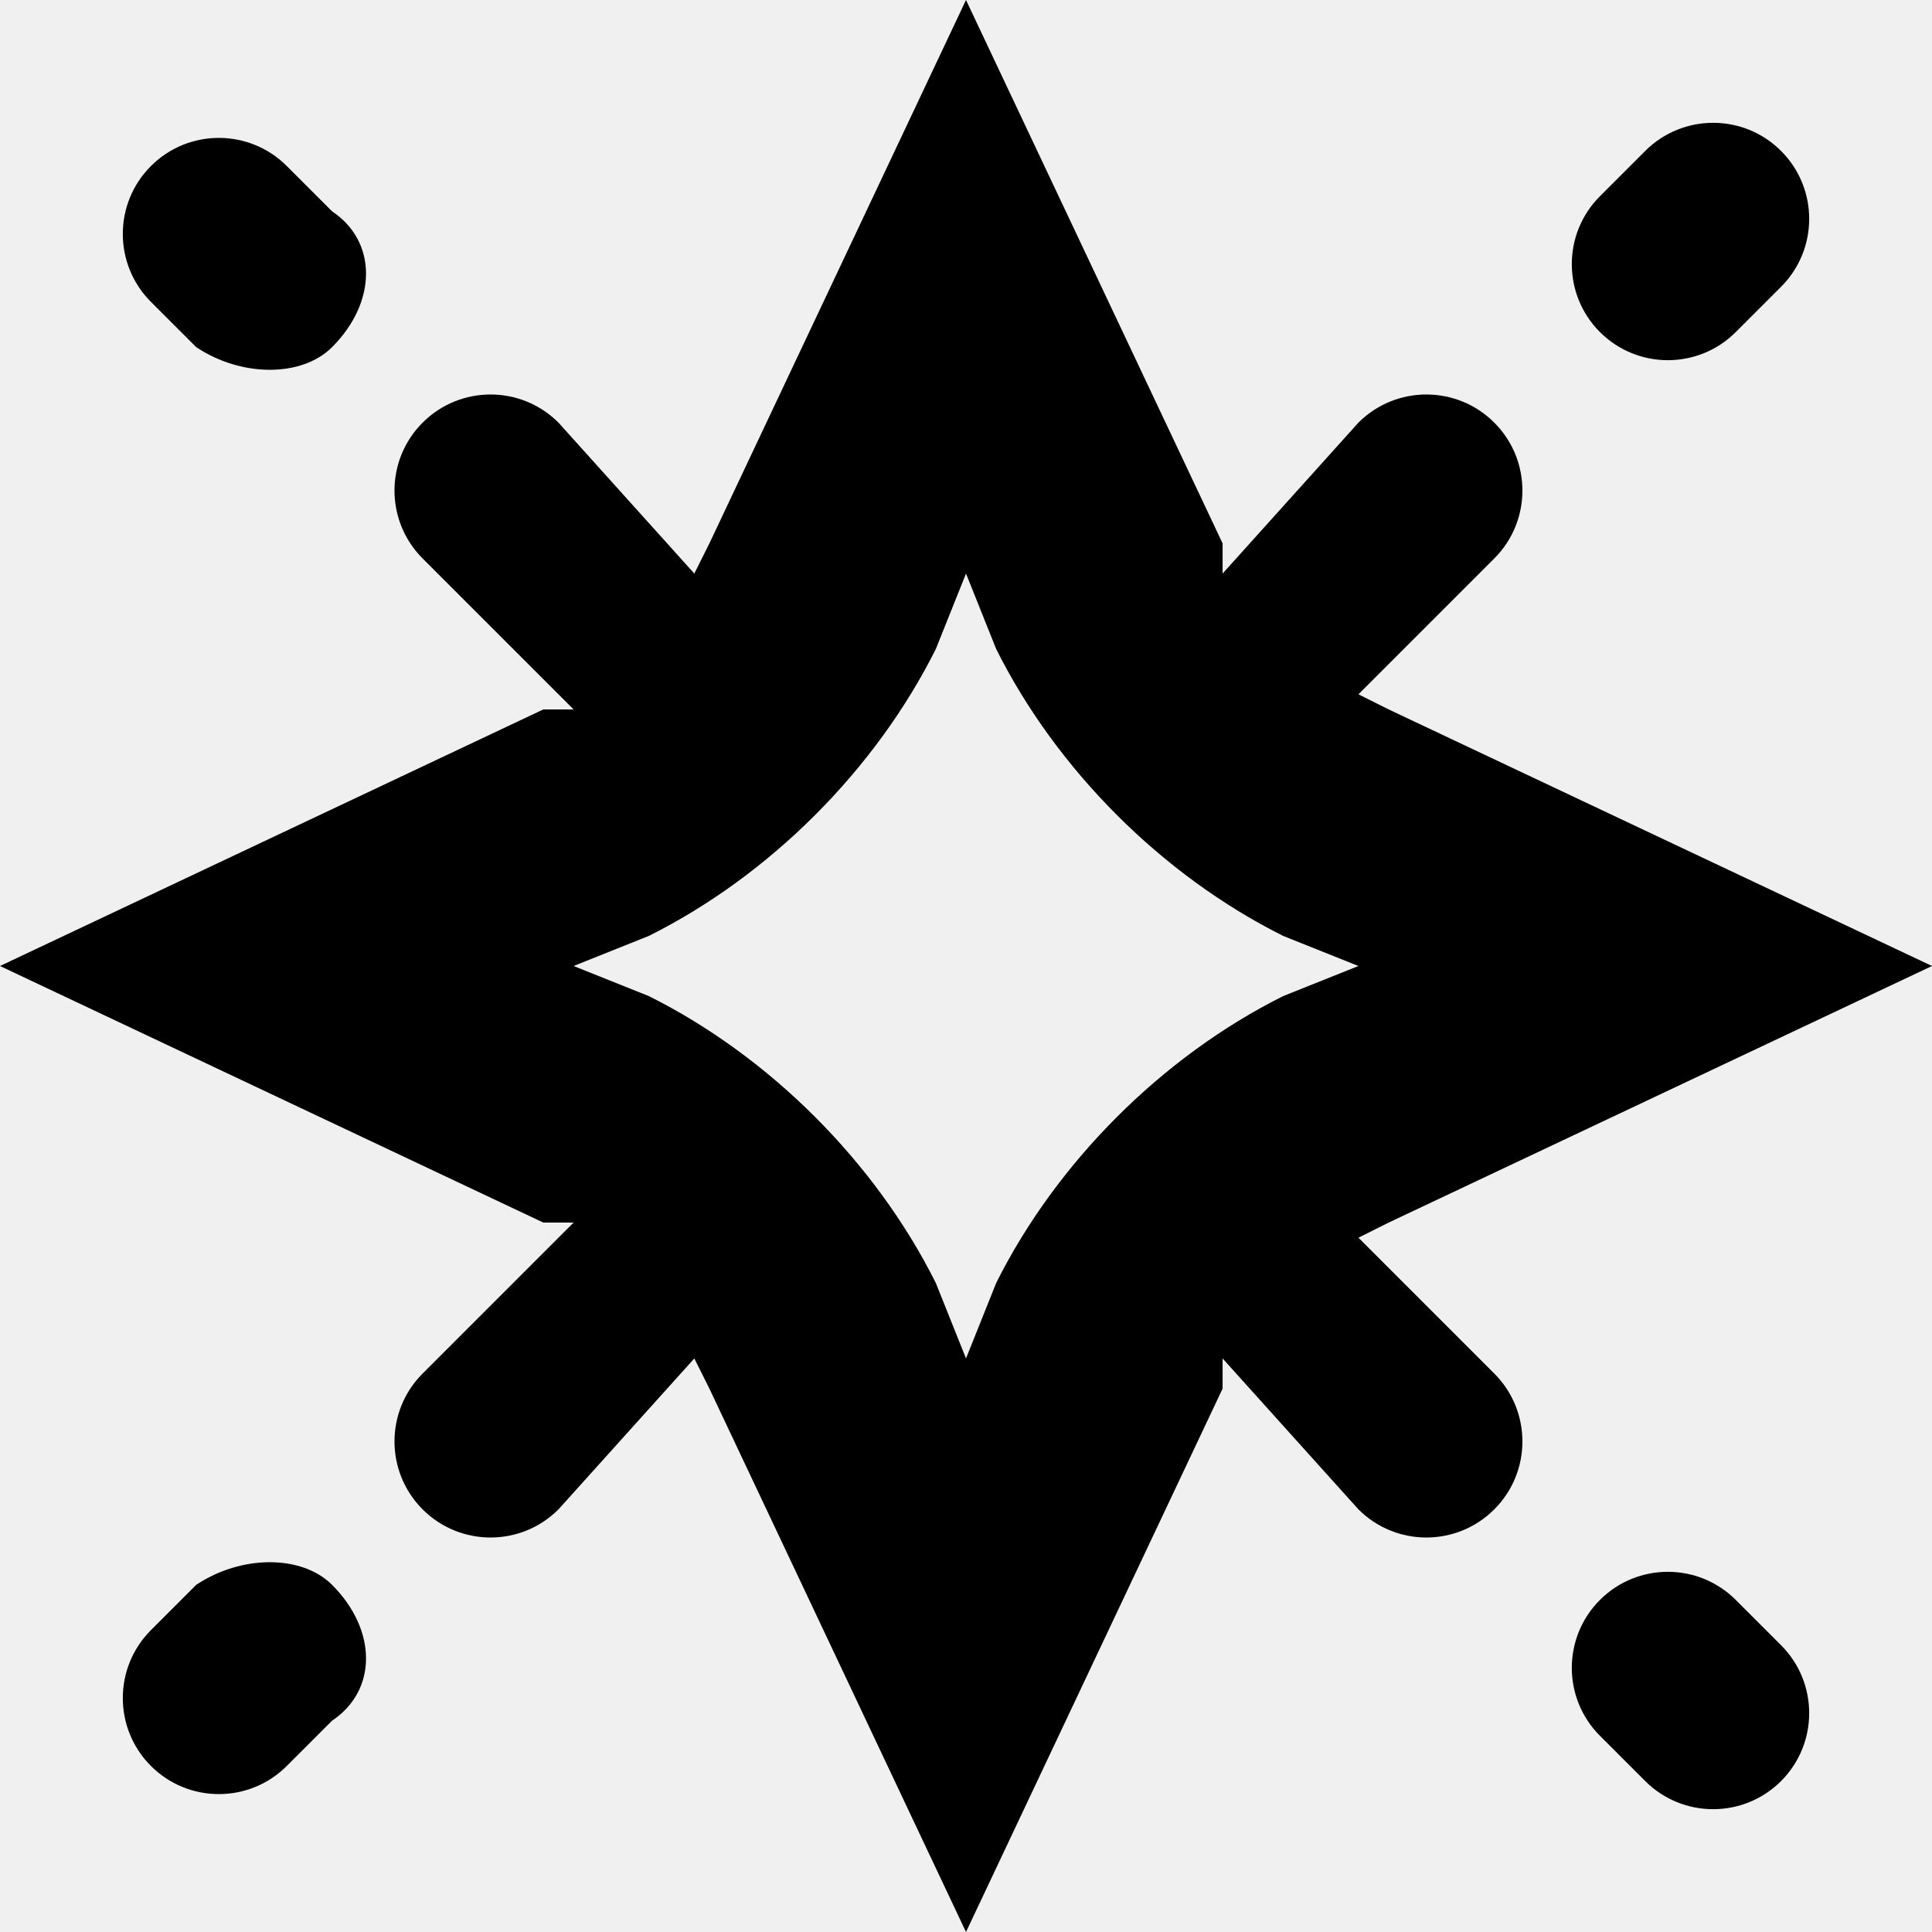
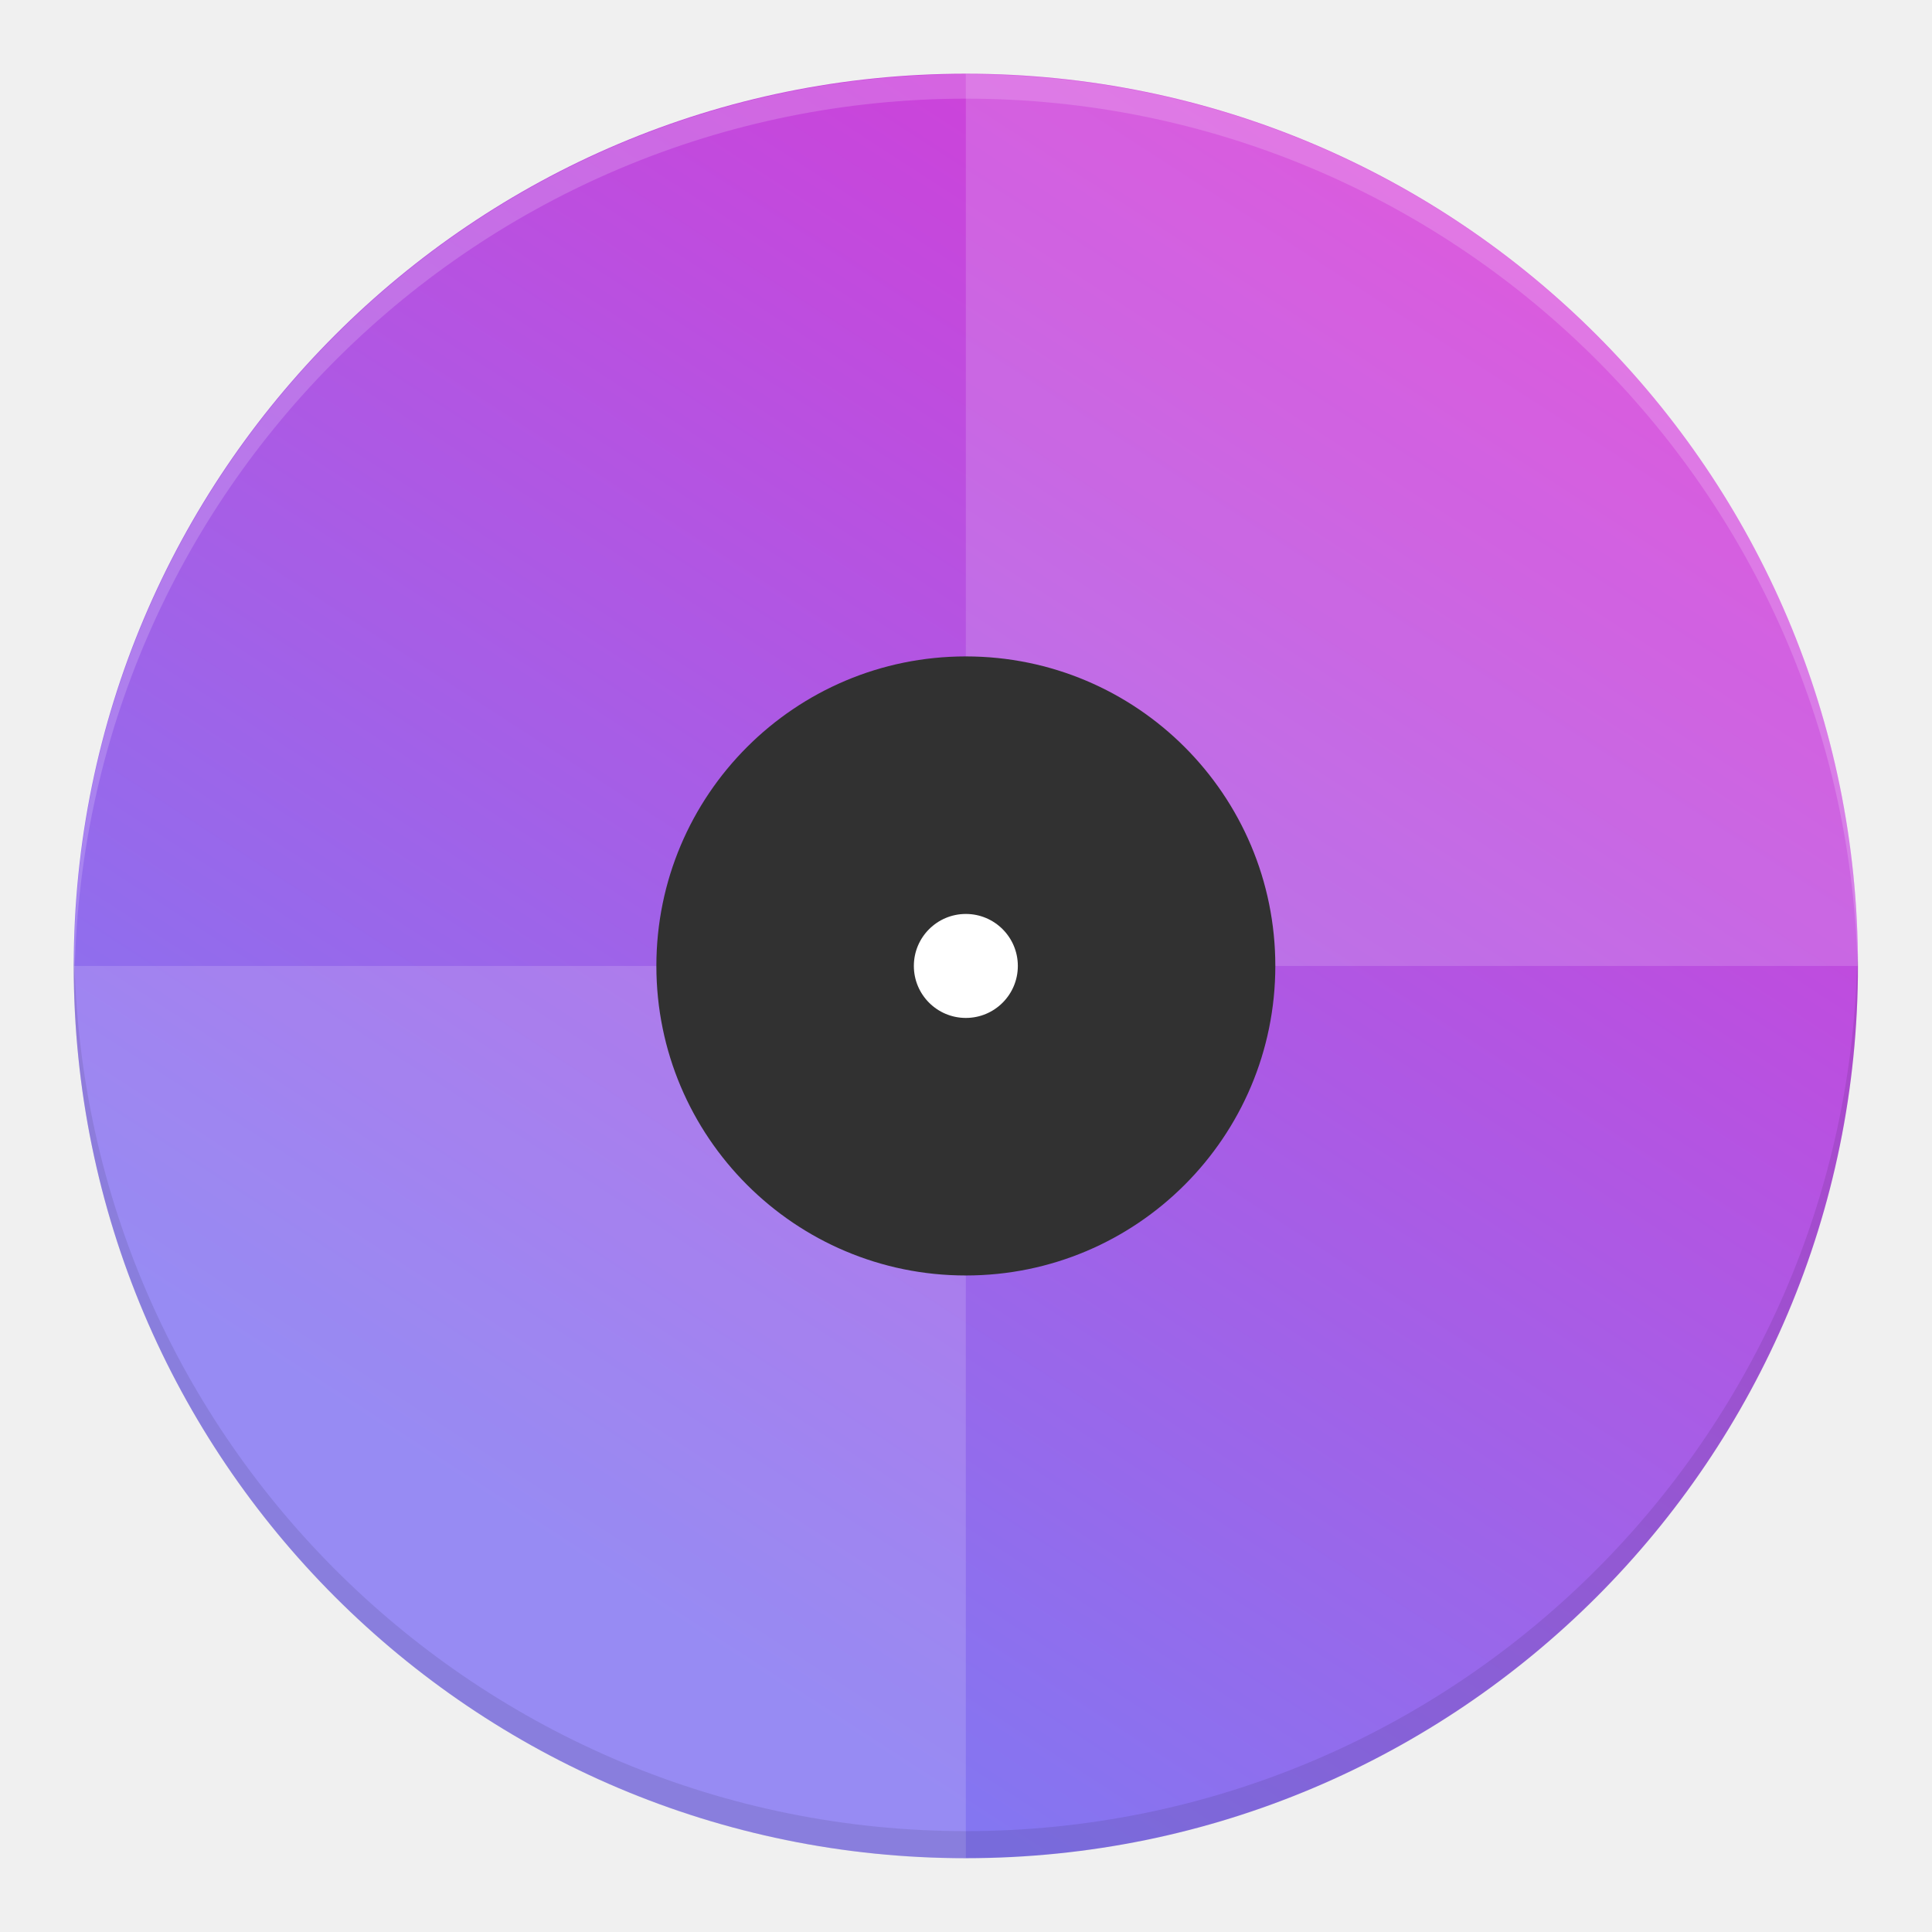
- <svg xmlns="http://www.w3.org/2000/svg" viewBox="0 0 128 128">
-   <path fill-rule="evenodd" d="M81 36 64 0 47 36l-1 2-9-10a6 6 0 0 0-9 9l10 10h-2L0 64l36 17h2L28 91a6 6 0 1 0 9 9l9-10 1 2 17 36 17-36v-2l9 10a6 6 0 1 0 9-9l-9-9 2-1 36-17-36-17-2-1 9-9a6 6 0 1 0-9-9l-9 10v-2Zm-17 2-2 5c-4 8-11 15-19 19l-5 2 5 2c8 4 15 11 19 19l2 5 2-5c4-8 11-15 19-19l5-2-5-2c-8-4-15-11-19-19l-2-5Z" clip-rule="evenodd" />
-   <path d="M118 19a6 6 0 0 0-9-9l-3 3a6 6 0 1 0 9 9l3-3Zm-96 4c-2 2-6 2-9 0l-3-3a6 6 0 1 1 9-9l3 3c3 2 3 6 0 9Zm0 82c-2-2-6-2-9 0l-3 3a6 6 0 1 0 9 9l3-3c3-2 3-6 0-9Zm96 4a6 6 0 0 1-9 9l-3-3a6 6 0 1 1 9-9l3 3Z" />
-   <style>path{fill:#000}@media (prefers-color-scheme:dark){path{fill:#fff}}</style>
+ <svg xmlns="http://www.w3.org/2000/svg" xmlns:xlink="http://www.w3.org/1999/xlink" width="500" height="500" viewBox="0 0 132.292 132.292" version="1.1" id="svg7">
+   <defs id="defs2">
+     <linearGradient xlink:href="#a" id="b" x1="72.597" x2="35.013" y1="14.935" y2="82.095" gradientTransform="translate(-238.353 73.89)scale(5.03622)" gradientUnits="userSpaceOnUse" />
+     <linearGradient id="a">
+       <stop offset="0" style="stop-color:#f53bdc;stop-opacity:1" id="stop1" />
+       <stop offset="1" style="stop-color:#1ccdfe;stop-opacity:1" id="stop2" />
+     </linearGradient>
+     <linearGradient xlink:href="#a-6" id="b-3" x1="71.509" x2="55.418" y1="14.517" y2="39.333" gradientTransform="matrix(5.011957,0,0,5.012502,-410.3953,-67.77977)" gradientUnits="userSpaceOnUse" />
+     <linearGradient id="a-6">
+       <stop offset="0" style="stop-color:#ef2acf;stop-opacity:1;" id="stop6" />
+       <stop offset="1" style="stop-color:#8476f1;stop-opacity:1;" id="stop7" />
+     </linearGradient>
+   </defs>
+   <g id="g7" transform="translate(173.4605,-21.46581)">
+     <ellipse cx="-107.325" cy="87.608" rx="61.086" ry="61.094" style="display:inline;fill:url(#b-3);fill-opacity:1;stroke:none;stroke-width:13.334;stroke-linecap:butt;stroke-linejoin:miter;stroke-miterlimit:9.5;stroke-dasharray:none;stroke-opacity:1" id="ellipse2" />
+     <path style="display:inline;fill:#ffffff;fill-opacity:0.156;stroke:none;stroke-width:13.334;stroke-linecap:butt;stroke-linejoin:miter;stroke-miterlimit:9.5;stroke-dasharray:none;stroke-opacity:1" id="path9" d="m -46.239,-87.608 a 61.086,61.094 0 0 1 -61.086,61.094 v -61.094 z" transform="scale(1,-1)" />
+     <path style="display:inline;fill:#ffffff;fill-opacity:0.156;stroke:none;stroke-width:13.334;stroke-linecap:butt;stroke-linejoin:miter;stroke-miterlimit:9.5;stroke-dasharray:none;stroke-opacity:1" id="ellipse6" d="M 168.411,87.608 A 61.086,61.094 0 0 1 107.325,148.702 V 87.608 Z" transform="scale(-1,1)" />
+     <ellipse cx="-107.325" cy="87.608" rx="21.191" ry="21.195" style="display:inline;fill:#313131;fill-opacity:1;stroke:none;stroke-width:4.311;stroke-linecap:butt;stroke-linejoin:miter;stroke-miterlimit:9.5;stroke-dasharray:none;stroke-opacity:1" id="ellipse3" />
+     <circle cx="-107.325" cy="87.608" r="3.56" style="display:inline;fill:#ffffff;fill-opacity:1;stroke:none;stroke-width:13.334;stroke-linecap:butt;stroke-linejoin:miter;stroke-miterlimit:9.5;stroke-dasharray:none;stroke-opacity:1" id="circle3-7" />
+     <path d="m -107.304,26.547 a 61.09,61.09 0 0 0 -61.09,61.094 l 0.038,0.982 a 61.09,61.09 0 0 1 61.052,-60.402 61.09,61.09 0 0 1 61.057,60.116 l 0.034,-0.697 A 61.09,61.09 0 0 0 -107.304,26.551 Z" style="display:inline;opacity:0.187;fill:#fef2fd;fill-opacity:1;stroke:none;stroke-width:13.334;stroke-linecap:butt;stroke-linejoin:miter;stroke-miterlimit:9.5;stroke-dasharray:none;stroke-opacity:1" id="path5-5" />
+     <path d="m -46.277,86.529 a 61.09,61.09 0 0 1 -61.048,60.322 61.09,61.09 0 0 1 -61.048,-60.003 l -0.042,0.773 a 61.09,61.09 0 0 0 61.09,61.09 61.09,61.09 0 0 0 61.09,-61.09 z" style="display:inline;fill:#000000;fill-opacity:0.091;stroke:none;stroke-width:13.334;stroke-linecap:butt;stroke-linejoin:miter;stroke-miterlimit:9.5;stroke-dasharray:none;stroke-opacity:1" id="path6-3" />
+   </g>
</svg>
